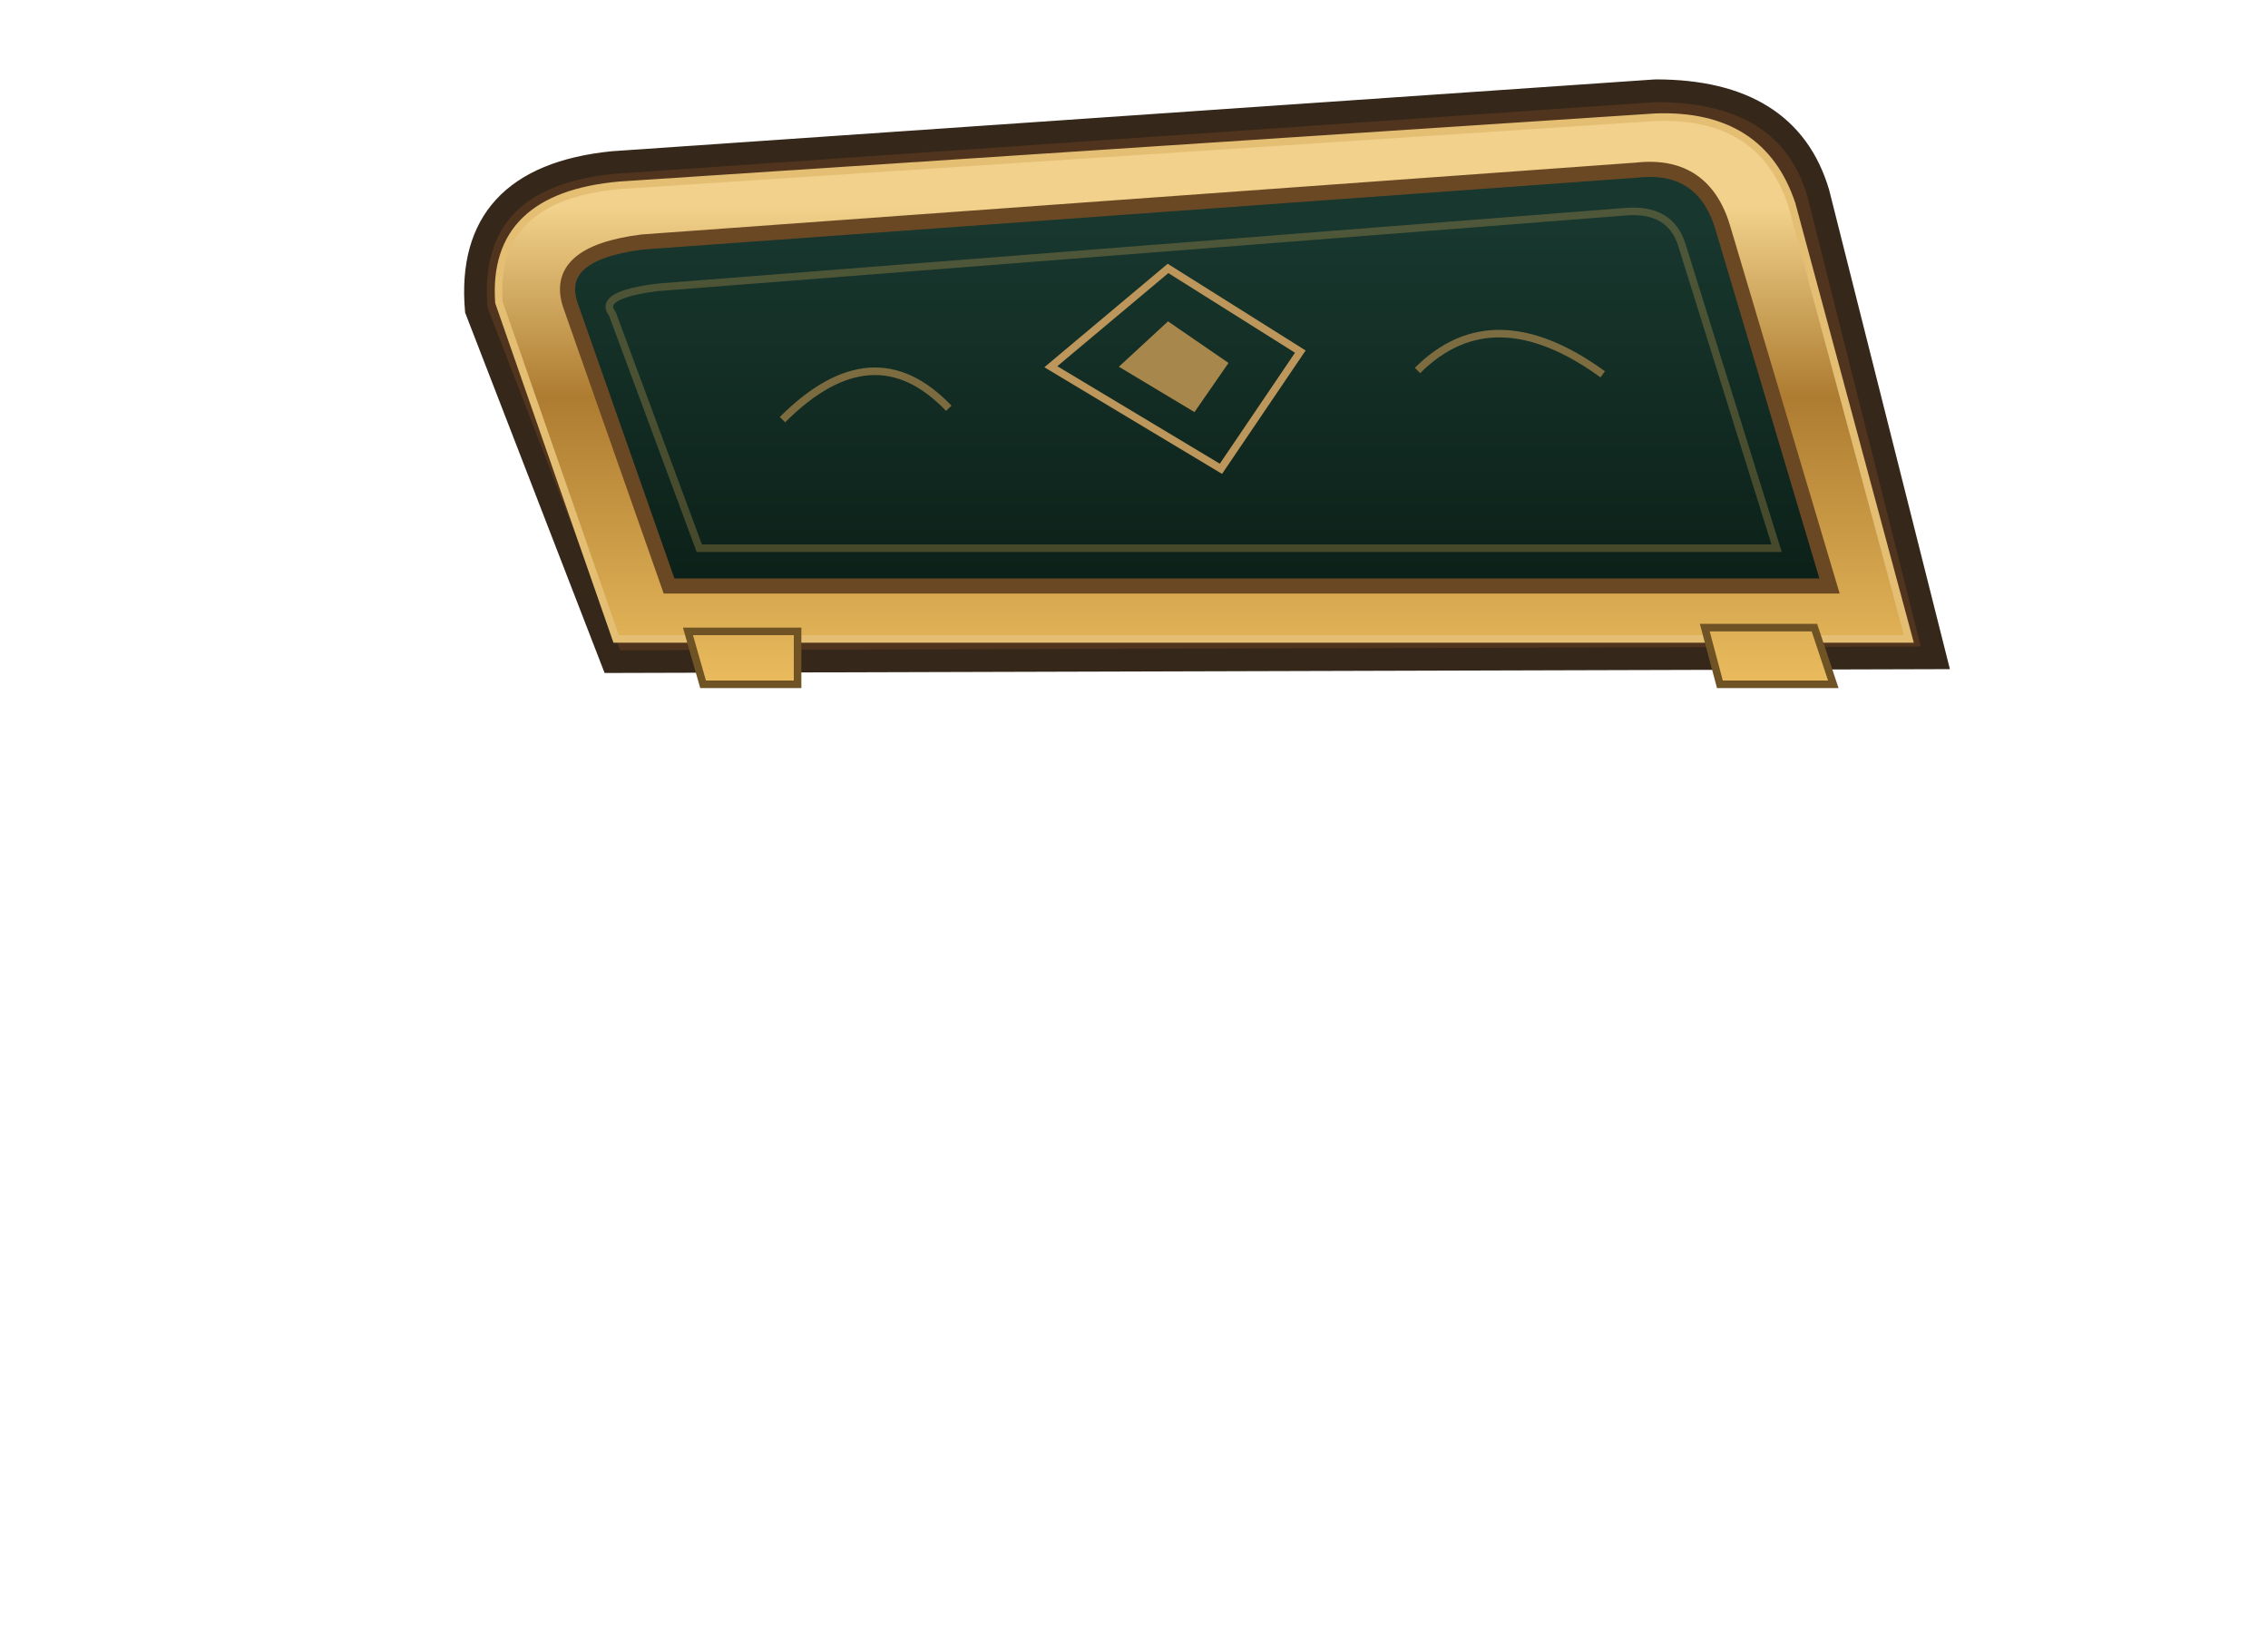
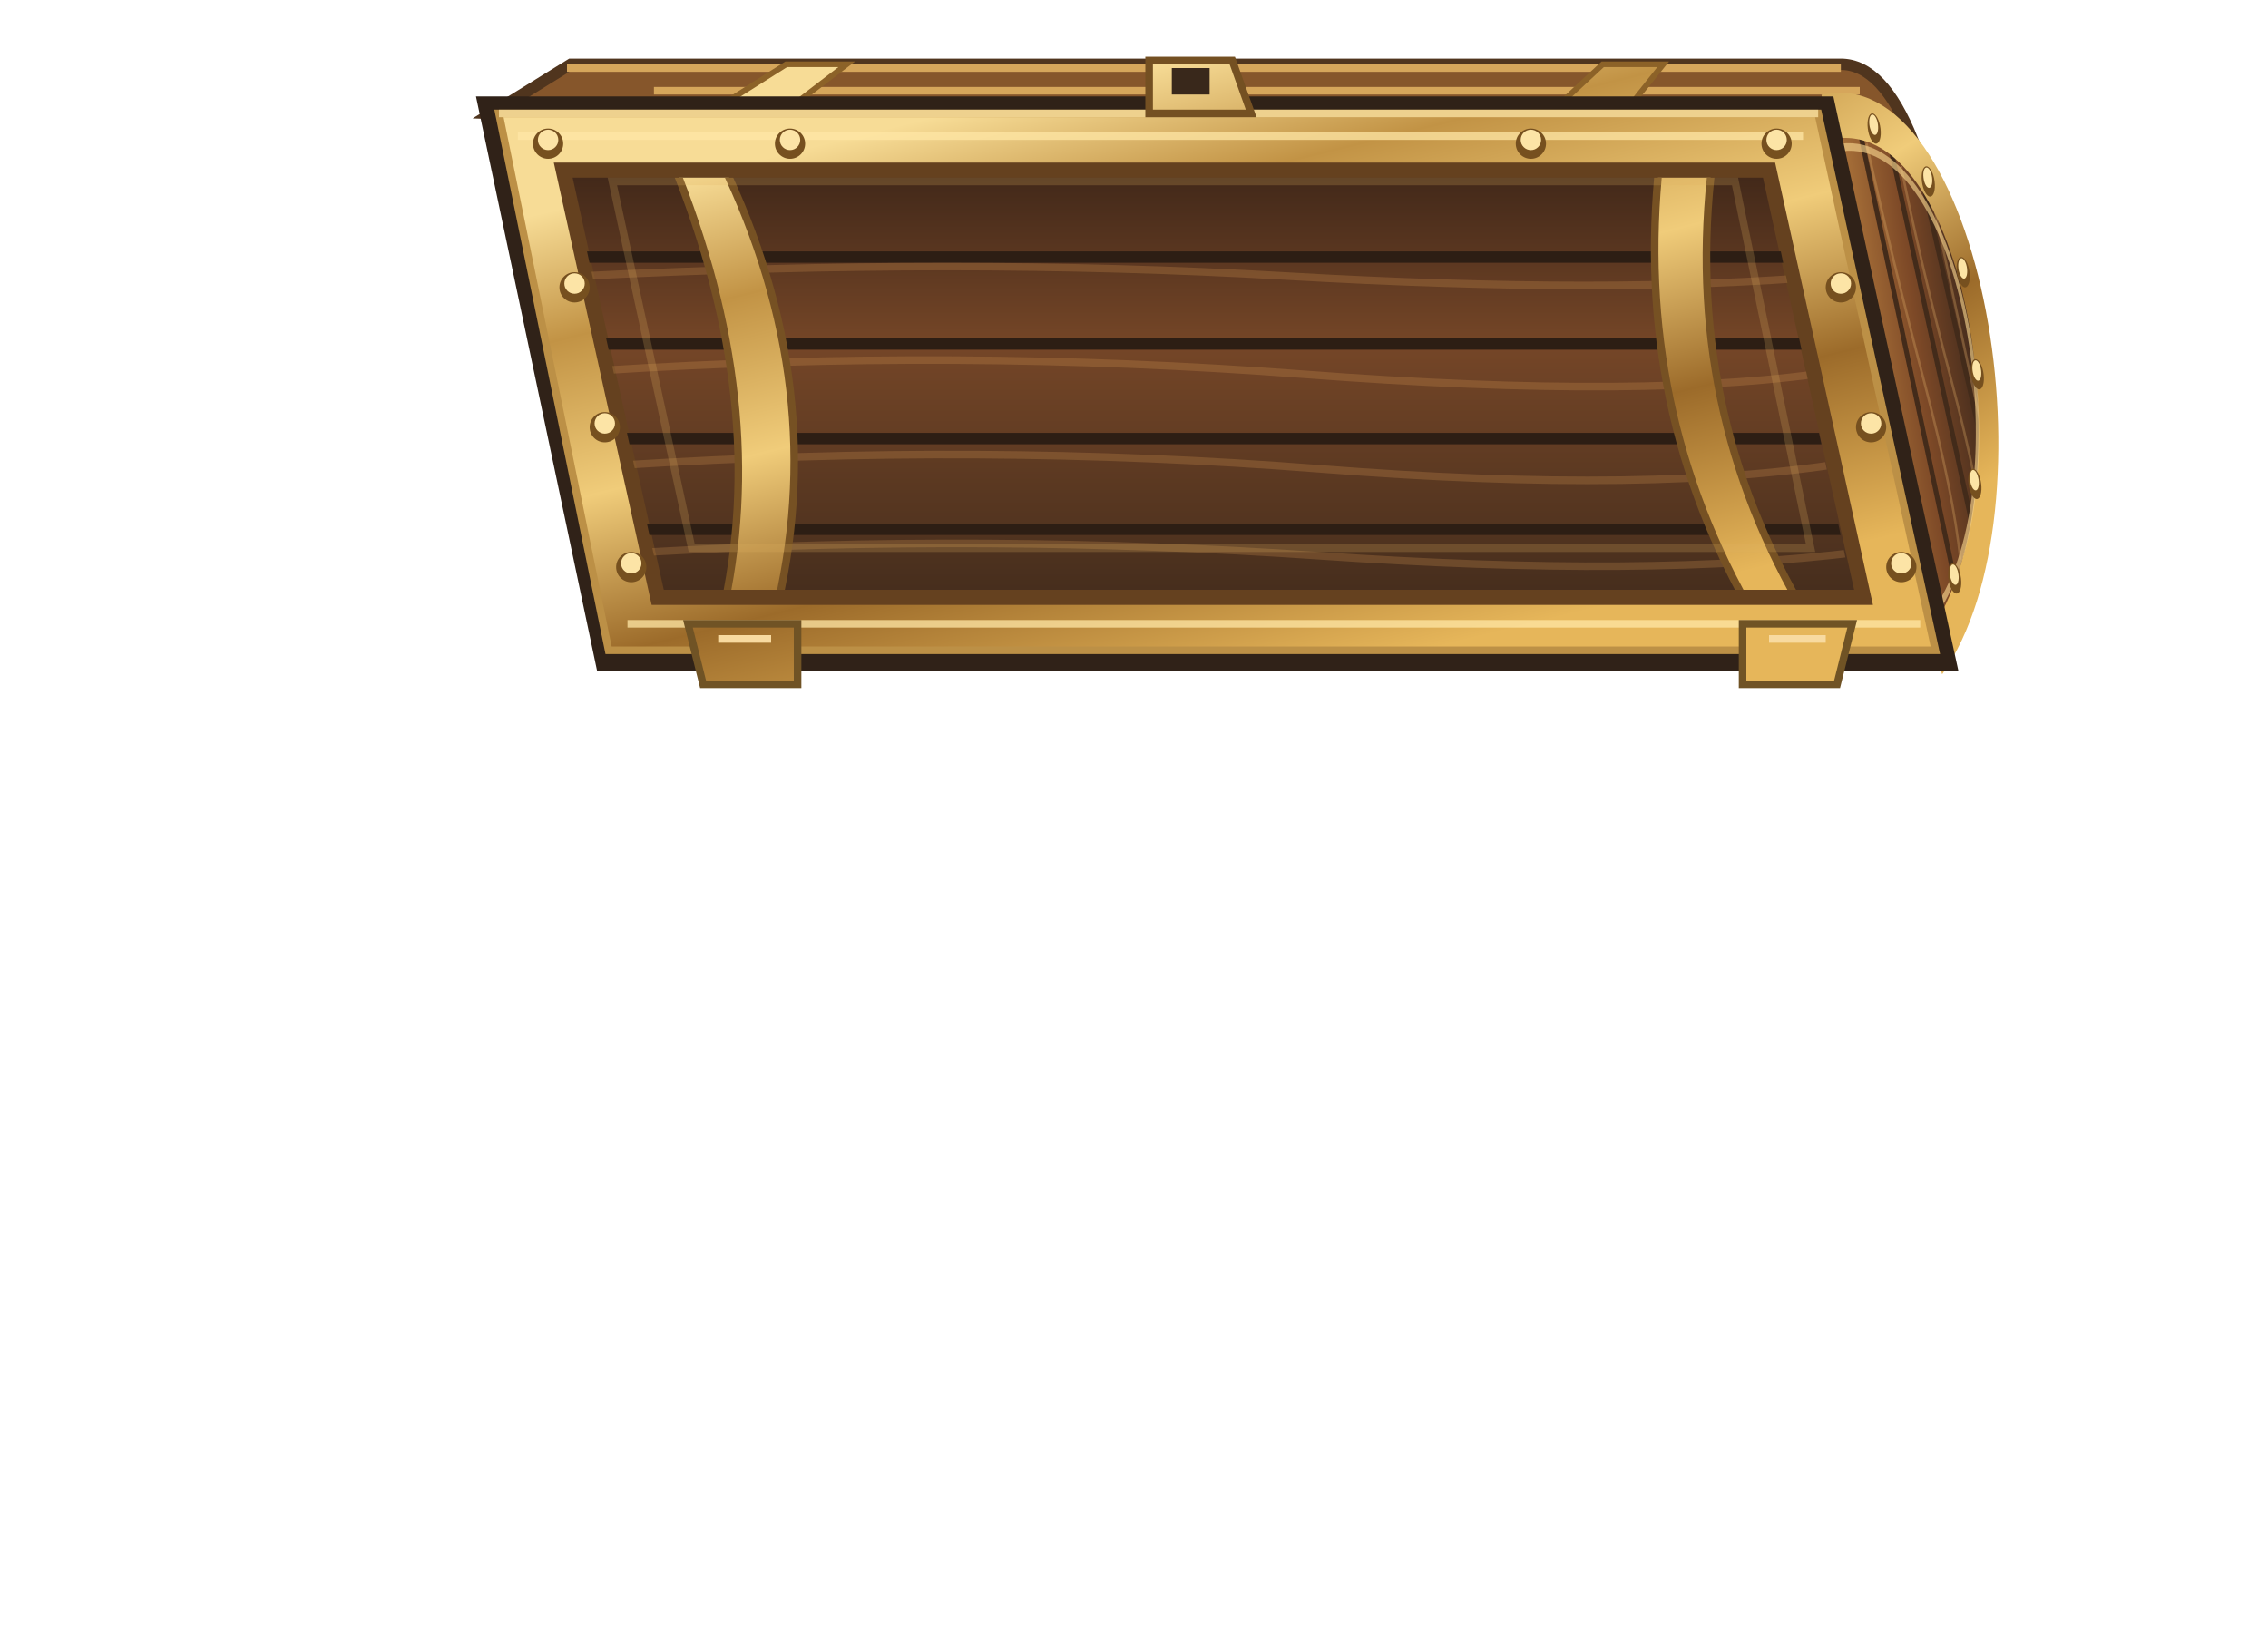
<svg xmlns="http://www.w3.org/2000/svg" viewBox="0 0 600 430" fill="none">
  <defs>
-     <linearGradient id="rim" x1="300" y1="55" x2="300" y2="180" gradientUnits="userSpaceOnUse">
-       <stop stop-color="#f1d18b" />
-       <stop offset=".4" stop-color="#ad7c31" />
-       <stop offset="1" stop-color="#e9bb5d" />
+     <linearGradient id="inside" x1="320" y1="35" x2="320" y2="175" gradientUnits="userSpaceOnUse">
+       <stop stop-color="#352116" />
+       <stop offset=".4" stop-color="#754627" />
+       <stop offset="1" stop-color="#39271a" />
    </linearGradient>
-     <linearGradient id="lining" x1="300" y1="60" x2="300" y2="190" gradientUnits="userSpaceOnUse">
-       <stop stop-color="#18372e" />
-       <stop offset="1" stop-color="#071810" />
+     <linearGradient id="shell" x1="487" y1="90" x2="563" y2="90" gradientUnits="userSpaceOnUse">
+       <stop stop-color="#ae763b" />
+       <stop offset=".5" stop-color="#7d4927" />
+       <stop offset="1" stop-color="#412a1c" />
    </linearGradient>
+     <linearGradient id="gold" x1="300" y1="18" x2="340" y2="181" gradientUnits="userSpaceOnUse">
+       <stop stop-color="#f7dc96" />
+       <stop offset=".2" stop-color="#c29345" />
+       <stop offset=".45" stop-color="#f0cc7a" />
+       <stop offset=".7" stop-color="#9c6b2a" />
+       <stop offset="1" stop-color="#e6b65a" />
+     </linearGradient>
+     <clipPath id="side">
+       <path d="M482 31C580 22 593 132 512 173Z" />
+     </clipPath>
+     <clipPath id="inner">
+       <path d="M151 47H467L490 156H175Z" />
+     </clipPath>
+     <g id="stud">
+       <circle r="4" fill="#76501f" />
+       <circle cy="-1" r="2.7" fill="#fce4a6" />
+     </g>
  </defs>
-   <path d="M162 175L126 82Q123 47 162 43L438 24Q473 24 481 51L512 174Z" fill="#50341d" stroke="#352719" stroke-width="6" />
-   <path d="M163 169L132 80Q130 52 164 49L438 31Q466 30 474 54L505 169Z" fill="url(#rim)" stroke="#e3be73" stroke-width="2" />
-   <path d="M177 155L151 81Q146 67 170 64L433 45Q451 43 456 61L484 155Z" fill="url(#lining)" stroke="#6b4824" stroke-width="4" />
-   <path d="M185 145L162 83Q158 78 174 76L430 56Q442 55 445 65L470 145Z" stroke="#be995154" stroke-width="2" />
-   <path d="M278 97L309 71L344 93L323 124Z" stroke="#bc965a" stroke-width="2" />
-   <path d="M296 97L309 85L325 96L316 109Z" fill="#a8874c" />
-   <path d="M207 111Q231 87 251 108M375 98Q395 78 424 99" stroke="#a8874c" stroke-opacity=".7" stroke-width="2" />
-   <path d="M182 167H211V181H186ZM451 166H480L485 181H455Z" fill="url(#rim)" stroke="#705325" stroke-width="2" />
+   <g id="outer-shell">
+     <path d="M130 30L151 17H487Q498 17 506 37L482 43Z" fill="#86562b" stroke="#50351e" stroke-width="3" />
+     <path d="M150 18H487M173 24H492" stroke="#d6a65b" stroke-width="2" />
+     <path d="M189 29L208 17H224L207 30ZM410 30L424 17H440L428 32Z" fill="url(#gold)" stroke="#8c6228" stroke-width="1.5" />
+     <g id="lid-side" transform="matrix(.42 0 .122535 1 275.7614 0)">
+       <path d="M482 31C580 22 593 132 512 173Z" fill="url(#shell)" stroke="#38281a" stroke-width="5" />
+       <g clip-path="url(#side)" stroke="#432b1a" stroke-width="3">
+         <path d="M503 26L534 173M520 26L551 165M537 34L566 151M552 51L576 132" />
+         <path d="M508 38Q516 71 526 101T535 148M528 44Q533 70 543 100T551 142M546 56L559 115" stroke="#e5b06b" stroke-opacity=".3" stroke-width="1.5" />
+       </g>
+       <path d="M484 31C580 22 593 132 512 173" stroke="url(#gold)" stroke-width="12" />
+       <path d="M492 39C570 35 581 128 515 162" stroke="#f5d18b" stroke-opacity=".65" stroke-width="2" />
+       <use href="#stud" x="514" y="34" />
+       <use href="#stud" x="544" y="48" />
+       <use href="#stud" x="559" y="72" />
+       <use href="#stud" x="560" y="99" />
+       <use href="#stud" x="550" y="128" />
+       <use href="#stud" x="530" y="153" />
+     </g>
+   </g>
+   <path d="M129 28H483L515 175H160Z" fill="#54391f" stroke="#302218" stroke-width="5" />
+   <path d="M132 30H481L512 172H161Z" fill="url(#gold)" stroke="#bc9046" stroke-width="2" />
+   <path d="M149 45H468L493 158H174Z" fill="url(#inside)" stroke="#65411f" stroke-width="4" />
+   <g clip-path="url(#inner)">
+     <path d="M148 68H480M152 91H486M157 116H491M165 140H496" stroke="#2d1e14" stroke-width="3" />
+     <path d="M154 73Q254 68 340 73T484 73M159 98Q253 92 345 99T487 98M165 123Q260 117 349 124T491 122M172 146Q262 141 349 147T492 146" stroke="#d99b55" stroke-opacity=".24" stroke-width="2" />
+     <path d="M178 43H191Q220 103 205 163H191Q204 107 178 43ZM439 43H453Q445 108 478 163H464Q432 108 439 43Z" fill="url(#gold)" stroke="#765123" stroke-width="2" />
+     <path d="M162 48H459L479 145H183Z" stroke="#e2b363" stroke-opacity=".22" stroke-width="2" />
+   </g>
+   <path d="M132 30H481M137 36H477M166 165H508" stroke="#ffe6a5" stroke-opacity=".75" stroke-width="2" />
+   <path d="M304 30L304 16H326L331 30Z" fill="url(#gold)" stroke="#745022" stroke-width="2" />
+   <path d="M310 18H320V25H310Z" fill="#39281b" />
+   <use href="#stud" x="145" y="38" />
+   <use href="#stud" x="209" y="38" />
+   <use href="#stud" x="405" y="38" />
+   <use href="#stud" x="470" y="38" />
+   <use href="#stud" x="152" y="76" />
+   <use href="#stud" x="160" y="113" />
+   <use href="#stud" x="167" y="150" />
+   <use href="#stud" x="487" y="76" />
+   <use href="#stud" x="495" y="113" />
+   <use href="#stud" x="503" y="150" />
+   <path d="M182 165H211V181H186ZM461 165H490L486 181H461Z" fill="url(#gold)" stroke="#705325" stroke-width="2" />
+   <path d="M190 169H204M468 169H483" stroke="#f8daa0" stroke-width="2" />
</svg>
